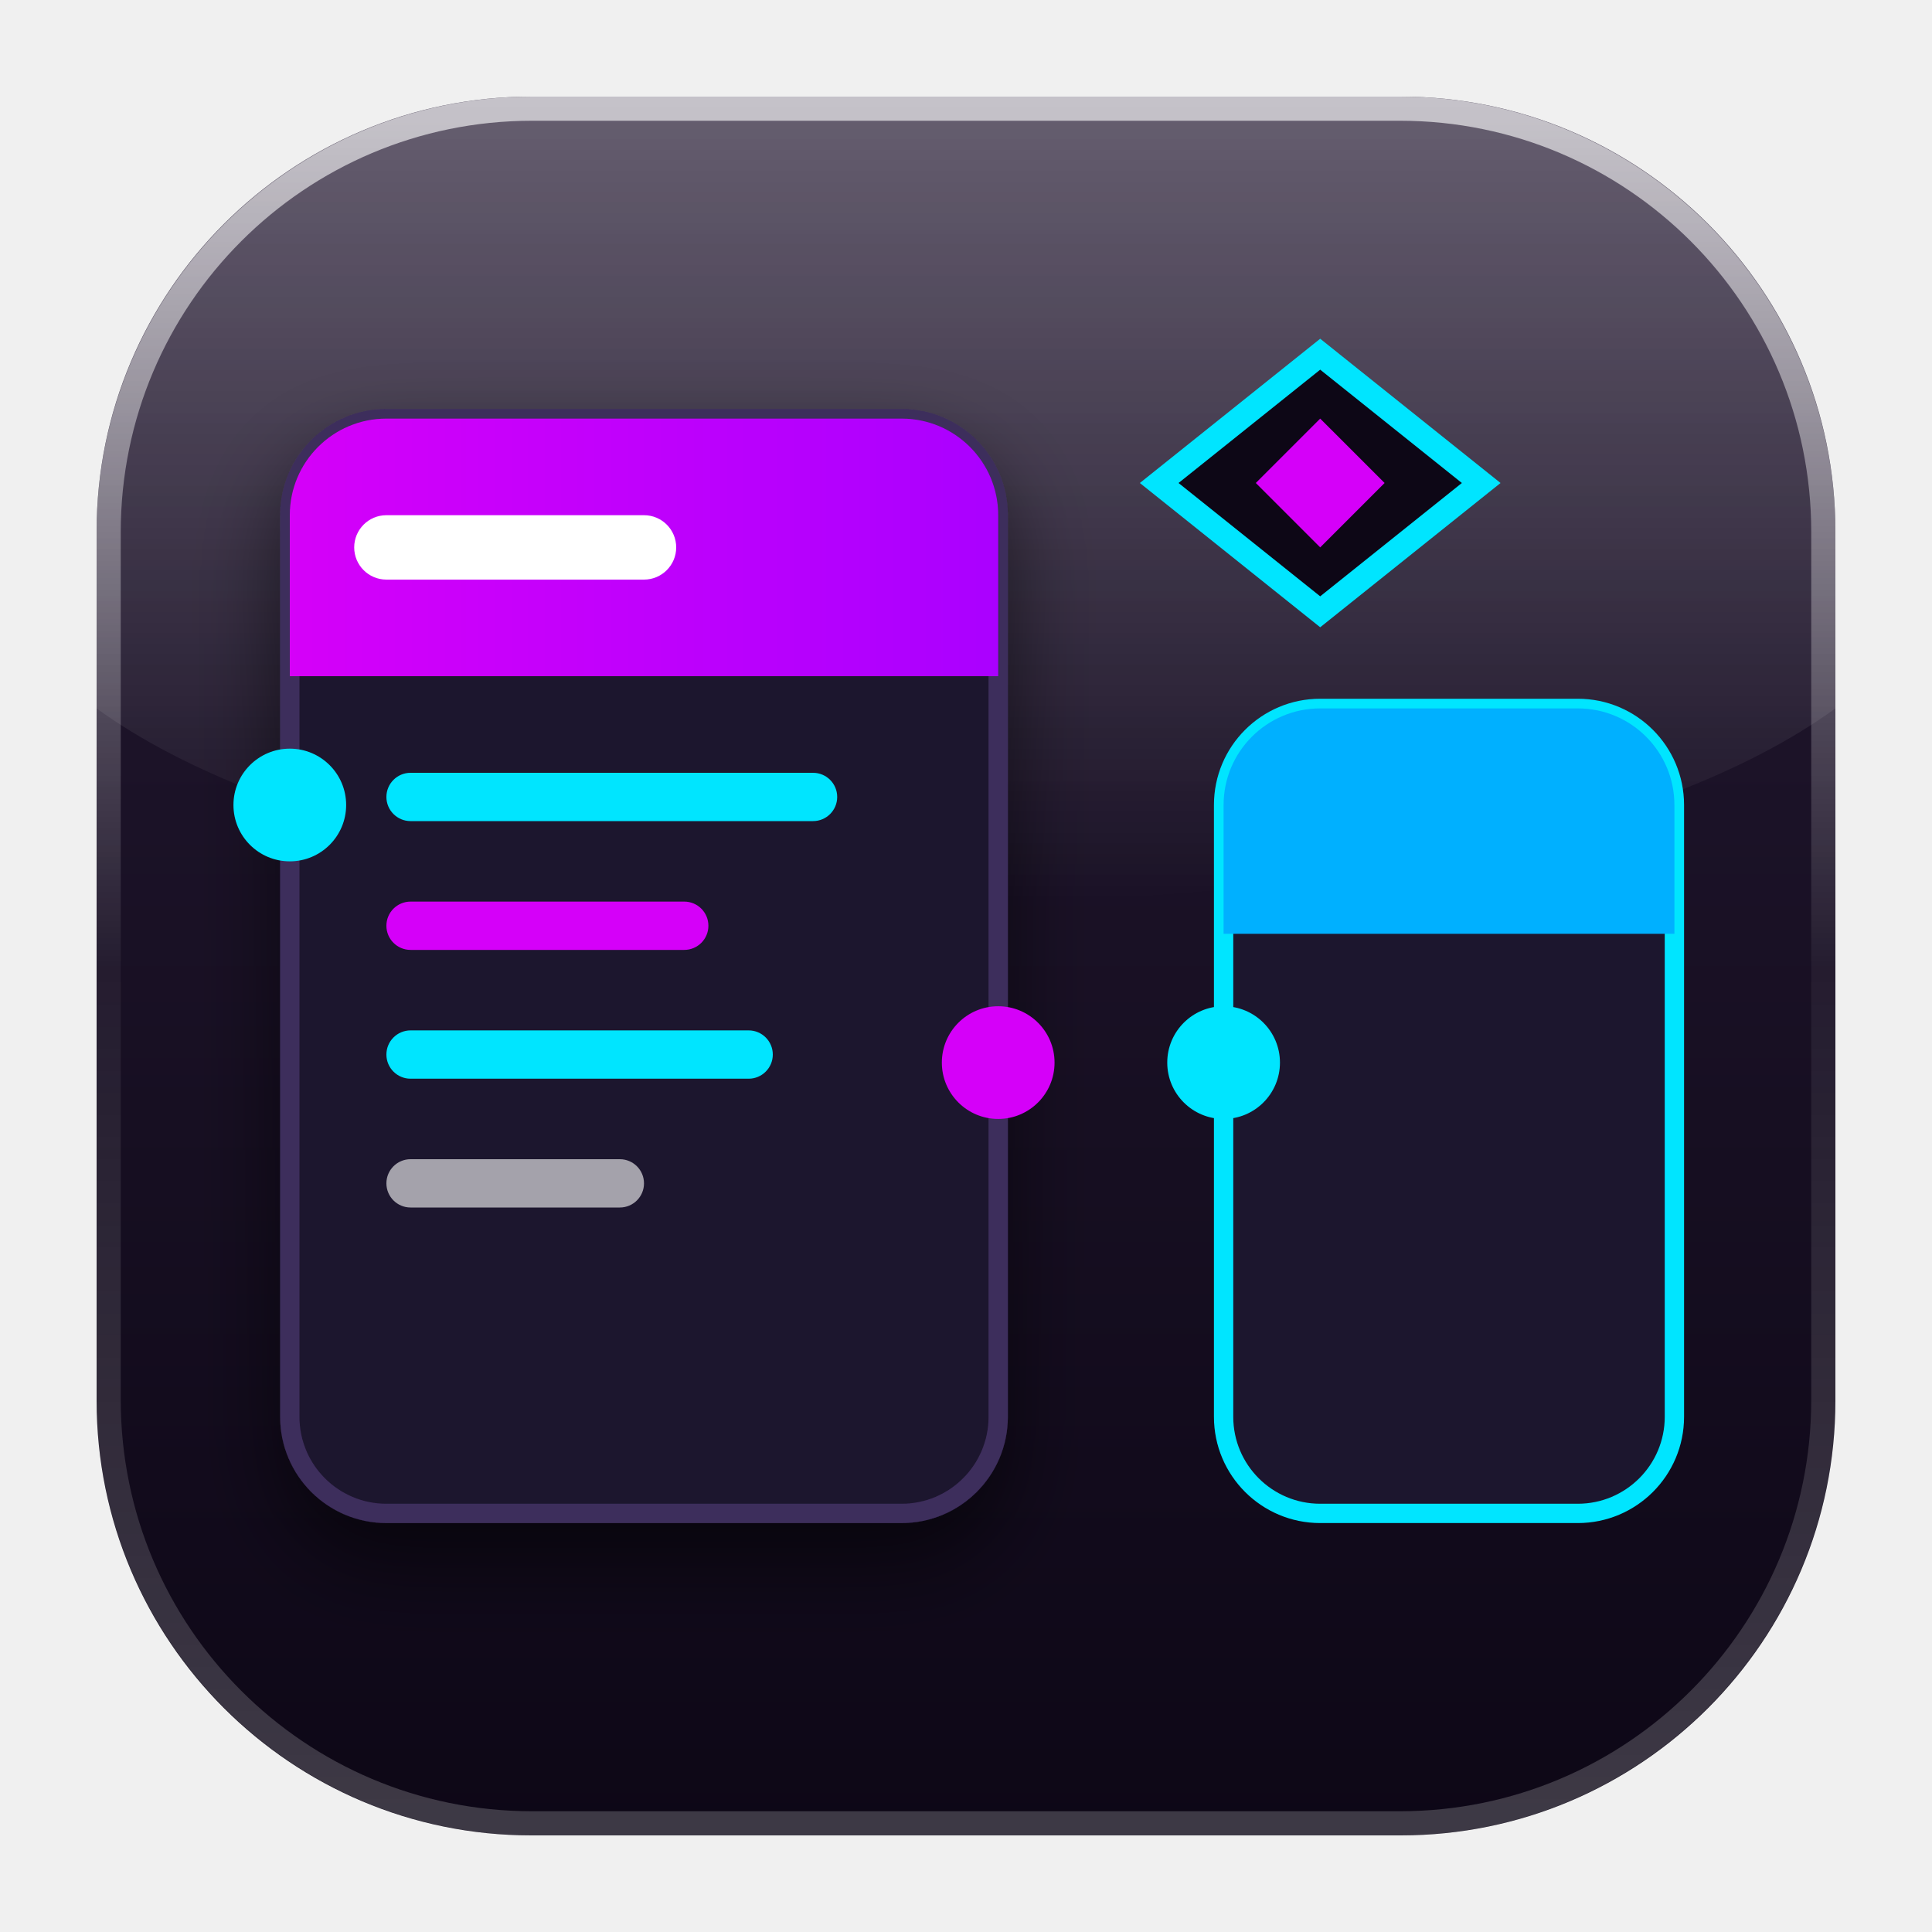
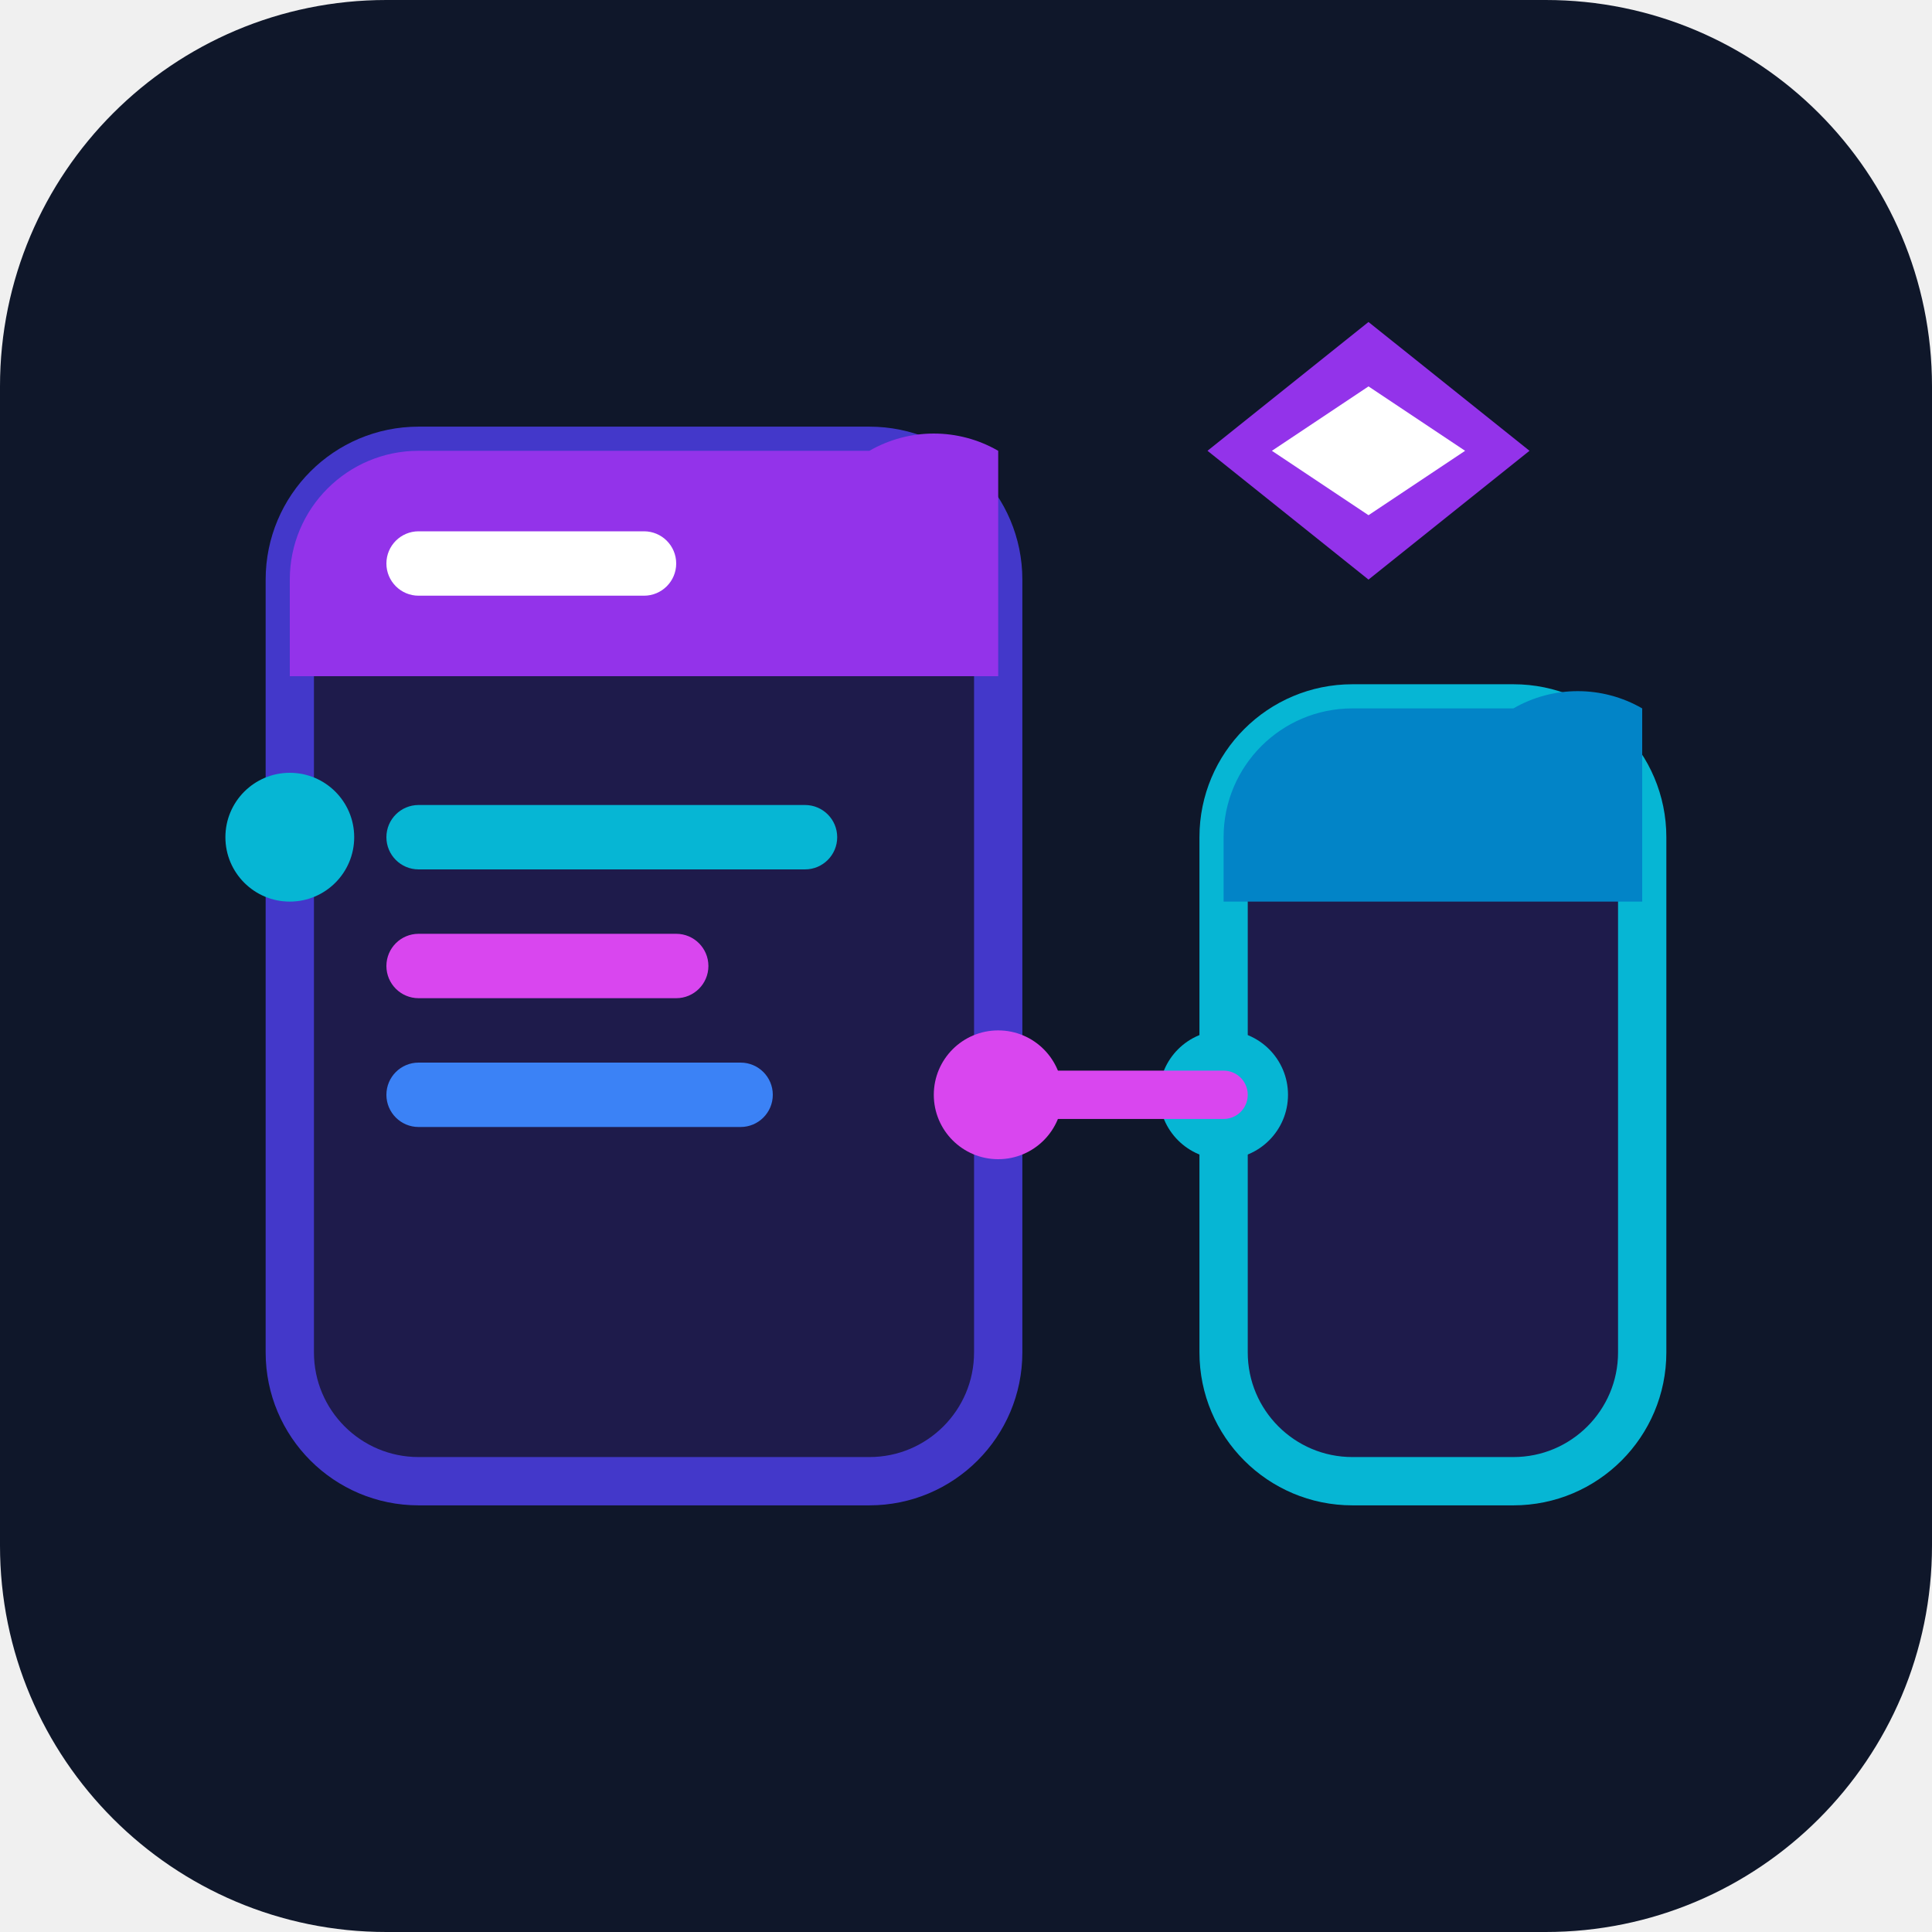
<svg xmlns="http://www.w3.org/2000/svg" viewBox="0 0 120 120" width="120" height="120" data-name="logic-node">
-   <defs>
-     <linearGradient id="ndb" x1="0" y1="0" x2="0" y2="1">
-       <stop offset="0" stop-color="#251a33" />
-       <stop offset="1" stop-color="#0d0716" />
-     </linearGradient>
-     <linearGradient id="ndg" x1="0" y1="0" x2="0" y2="1">
-       <stop offset="0" stop-color="#ffffff" stop-opacity=".30" />
-       <stop offset="1" stop-color="#ffffff" stop-opacity="0" />
-     </linearGradient>
-     <linearGradient id="nde" x1="0" y1="0" x2="0" y2="1">
-       <stop offset="0" stop-color="#ffffff" stop-opacity=".62" />
-       <stop offset=".5" stop-color="#ffffff" stop-opacity=".05" />
-       <stop offset="1" stop-color="#ffffff" stop-opacity=".20" />
-     </linearGradient>
-     <clipPath id="ndc">
-       <rect x="6" y="6" width="108" height="108" rx="27" />
-     </clipPath>
-     <filter id="ndd" x="-50%" y="-50%" width="200%" height="200%">
-       <feDropShadow dx="0" dy="2.5" stdDeviation="2.6" flood-color="#000" flood-opacity=".55" />
-     </filter>
-   </defs>
-   <rect x="6" y="6" width="108" height="108" rx="27" fill="url(#ndb)" />
-   <g clip-path="url(#ndc)">
-     <path d="M6 6H114V44C92 60 28 60 6 44Z" fill="url(#ndg)" />
-   </g>
-   <linearGradient id="ndHeader" x1="0" y1="0" x2="1" y2="0">
-     <stop offset="0" stop-color="#d500f9" />
-     <stop offset="1" stop-color="#aa00ff" />
-   </linearGradient>
-   <linearGradient id="ndWire" x1="0" y1="0" x2="1" y2="1">
-     <stop offset="0" stop-color="#00e5ff" />
-     <stop offset="1" stop-color="#d500f9" />
-   </linearGradient>
-   <g filter="url(#ndd)">
-     <rect x="18" y="26" width="44" height="68" rx="6" fill="#1c162e" stroke="#3e2d5c" stroke-width="1.2" />
-     <path d="M18 32 a6 6 0 0 1 6-6 h32 a6 6 0 0 1 6 6 v10 h-44 z" fill="url(#ndHeader)" />
-     <rect x="22" y="32" width="20" height="4" rx="2" fill="#ffffff" />
-   </g>
-   <rect x="24" y="48" width="28" height="3" rx="1.5" fill="#00e5ff" />
-   <rect x="24" y="56" width="20" height="3" rx="1.5" fill="#d500f9" />
-   <rect x="24" y="64" width="24" height="3" rx="1.5" fill="#00e5ff" />
-   <rect x="24" y="72" width="16" height="3" rx="1.5" fill="#ffffff" opacity=".6" />
-   <circle cx="18" cy="50" r="3.5" fill="#00e5ff" />
-   <circle cx="62" cy="66" r="3.5" fill="#d500f9" />
-   <rect x="76" y="44" width="28" height="50" rx="6" fill="#1c162e" stroke="#00e5ff" stroke-width="1.2" />
-   <path d="M76 50 a6 6 0 0 1 6-6 h16 a6 6 0 0 1 6 6 v8 h-28 z" fill="#00b0ff" />
-   <circle cx="76" cy="66" r="3.5" fill="#00e5ff" />
-   <path d="M62 66 C70 66 68 66 76 66" fill="none" stroke="url(#ndWire)" stroke-width="3" stroke-linecap="round" />
-   <path d="M82 22 L92 30 L82 38 L72 30 Z" fill="#0d0716" stroke="#00e5ff" stroke-width="1.5" />
-   <path d="M82 26 L86 30 L82 34 L78 30 Z" fill="#d500f9" />
-   <rect x="6.75" y="6.75" width="106.5" height="106.5" rx="26.3" fill="none" stroke="url(#nde)" stroke-width="1.5" />
+   <rect width="120" height="120" rx="24" fill="#0f172a" />
+   <rect x="18" y="28" width="44" height="64" rx="8" fill="#1e1b4b" stroke="#4338ca" stroke-width="3" />
+   <path d="M18 36 A 8 8 0 0 1 26 28 H54 A 8 8 0 0 1 62 28 V42 H18 Z" fill="#9333ea" />
+   <rect x="24" y="33" width="18" height="4" rx="2" fill="#ffffff" />
+   <rect x="24" y="50" width="28" height="4" rx="2" fill="#06b6d4" />
+   <rect x="24" y="58" width="20" height="4" rx="2" fill="#d946ef" />
+   <rect x="24" y="66" width="24" height="4" rx="2" fill="#3b82f6" />
+   <circle cx="18" cy="52" r="4" fill="#06b6d4" />
+   <circle cx="62" cy="68" r="4" fill="#d946ef" />
+   <rect x="76" y="44" width="26" height="48" rx="8" fill="#1e1b4b" stroke="#06b6d4" stroke-width="3" />
+   <path d="M76 52 A 8 8 0 0 1 84 44 H94 A 8 8 0 0 1 102 44 V56 H76 Z" fill="#0284c7" />
+   <circle cx="76" cy="68" r="4" fill="#06b6d4" />
+   <path d="M62 68 C70 68 68 68 76 68" fill="none" stroke="#d946ef" stroke-width="3" stroke-linecap="round" />
+   <polygon points="85,20 95,28 85,36 75,28" fill="#9333ea" />
+   <polygon points="85,24 91,28 85,32 79,28" fill="#ffffff" />
</svg>
